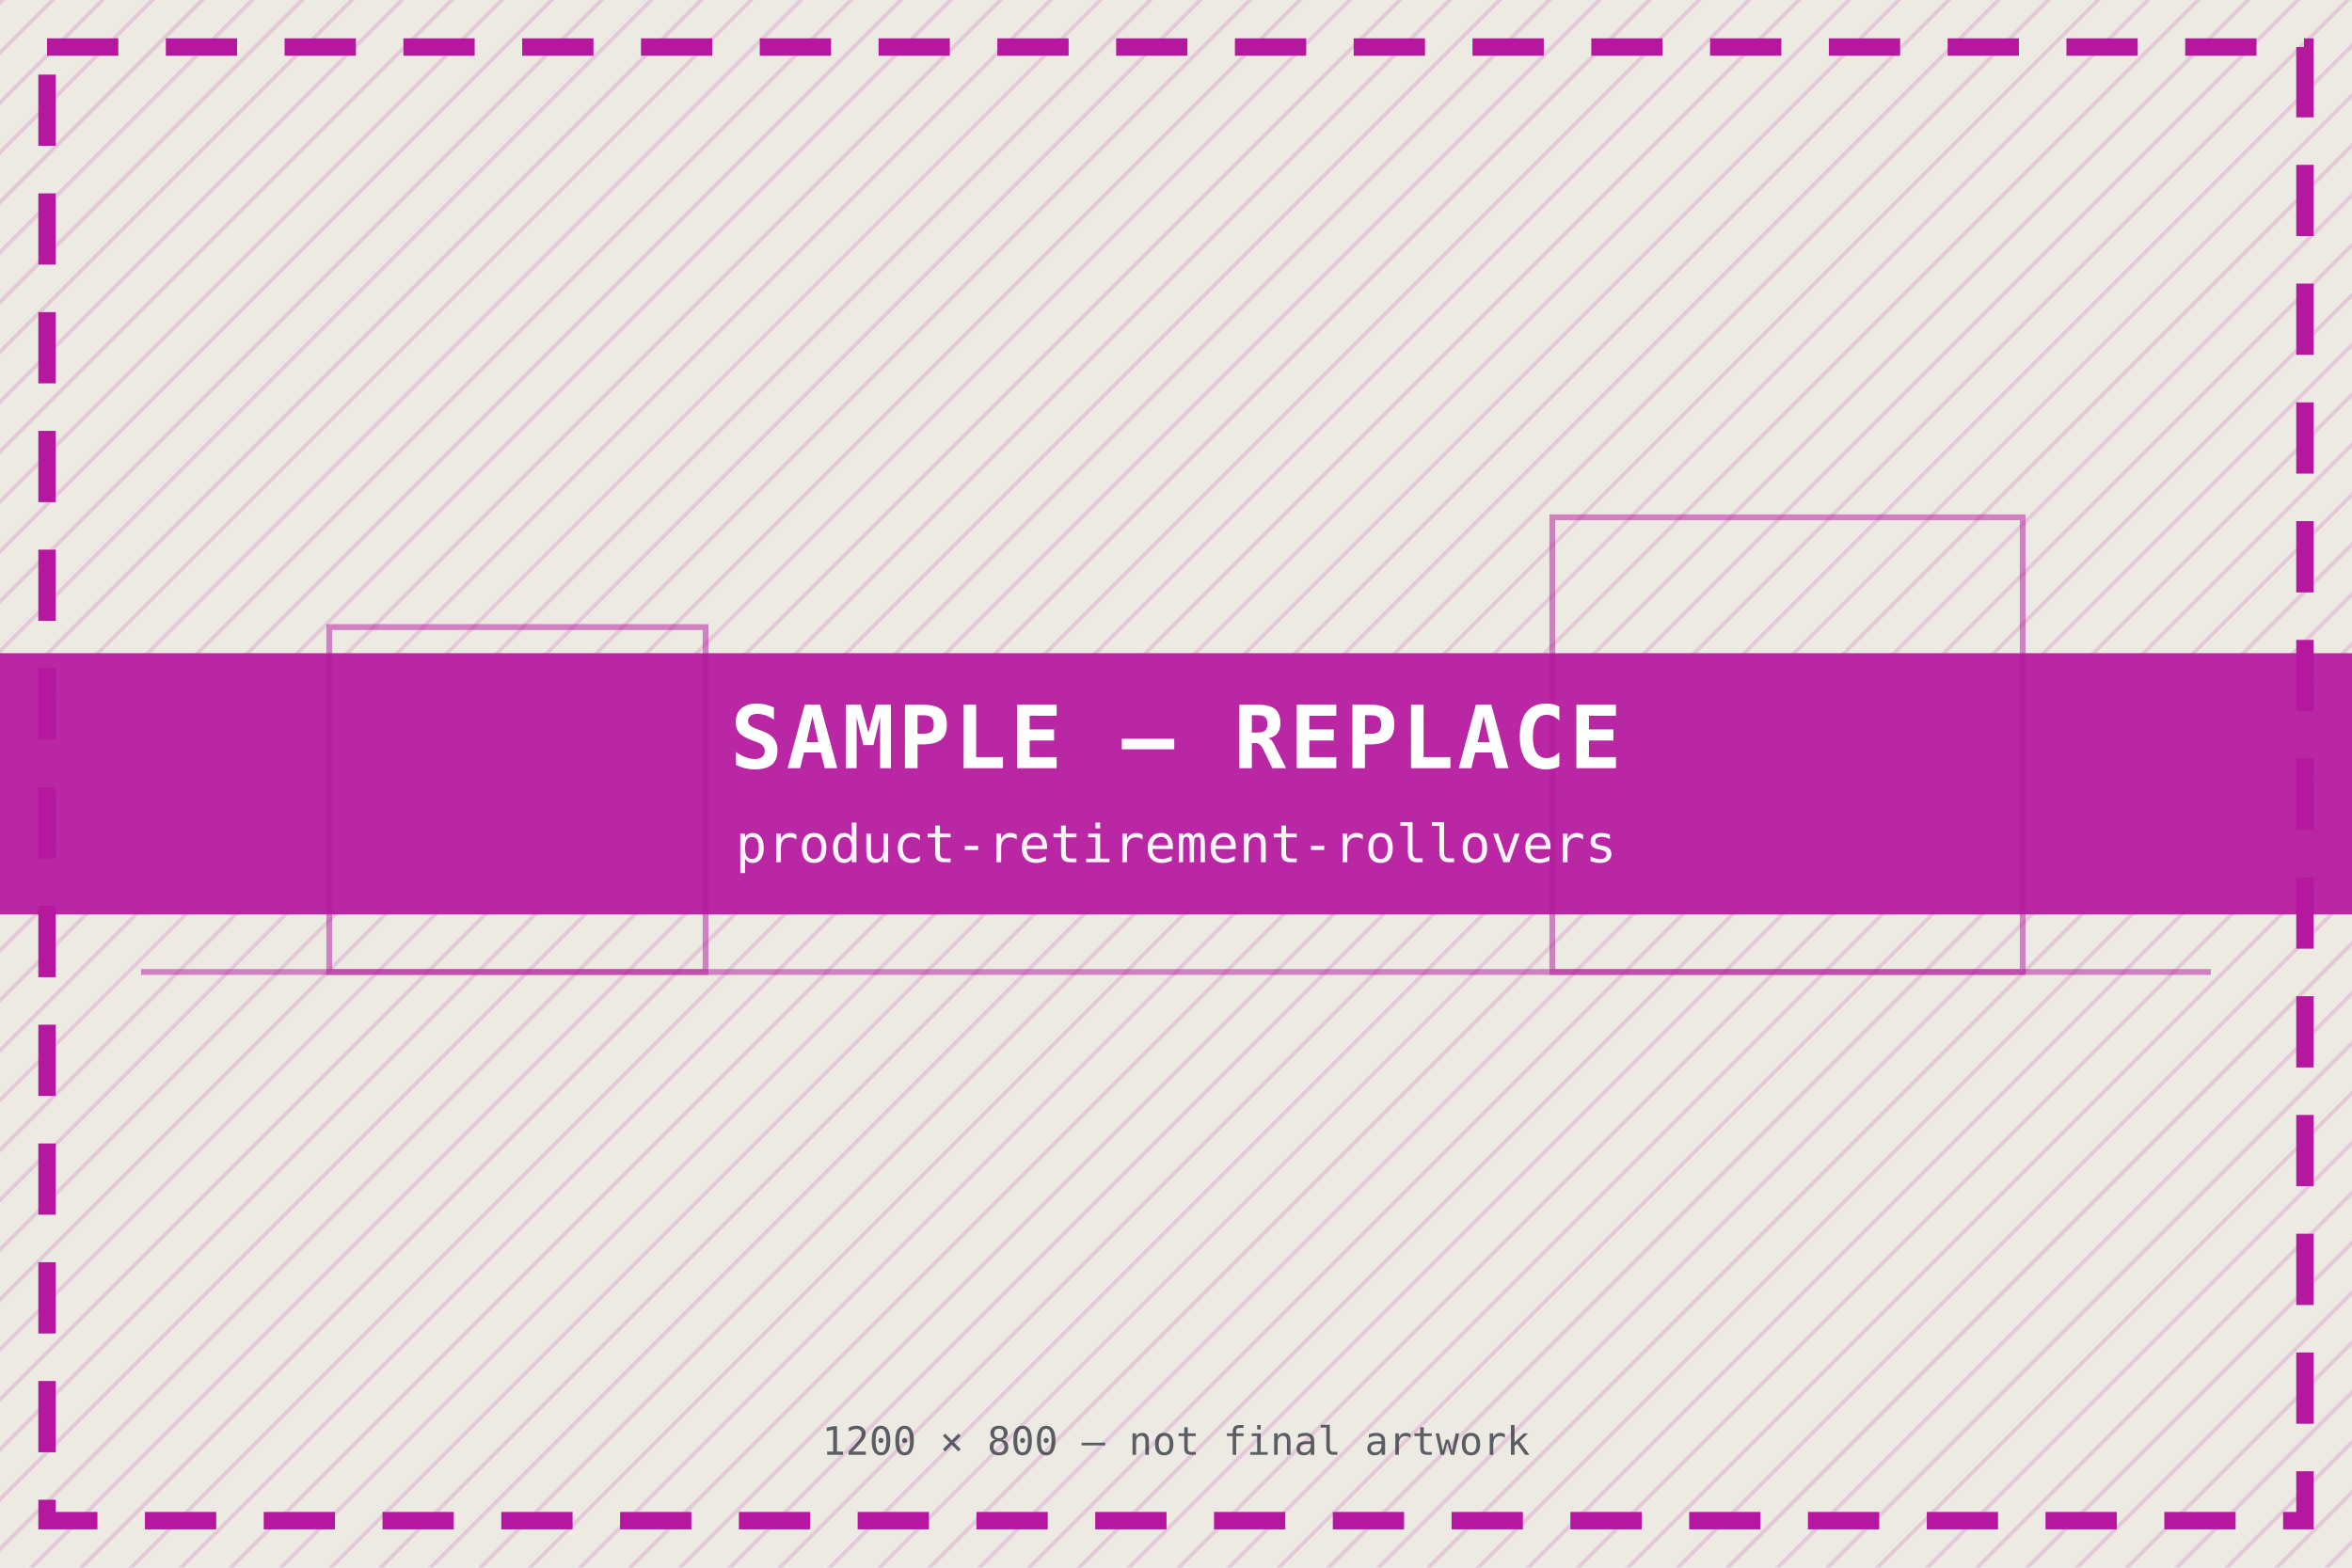
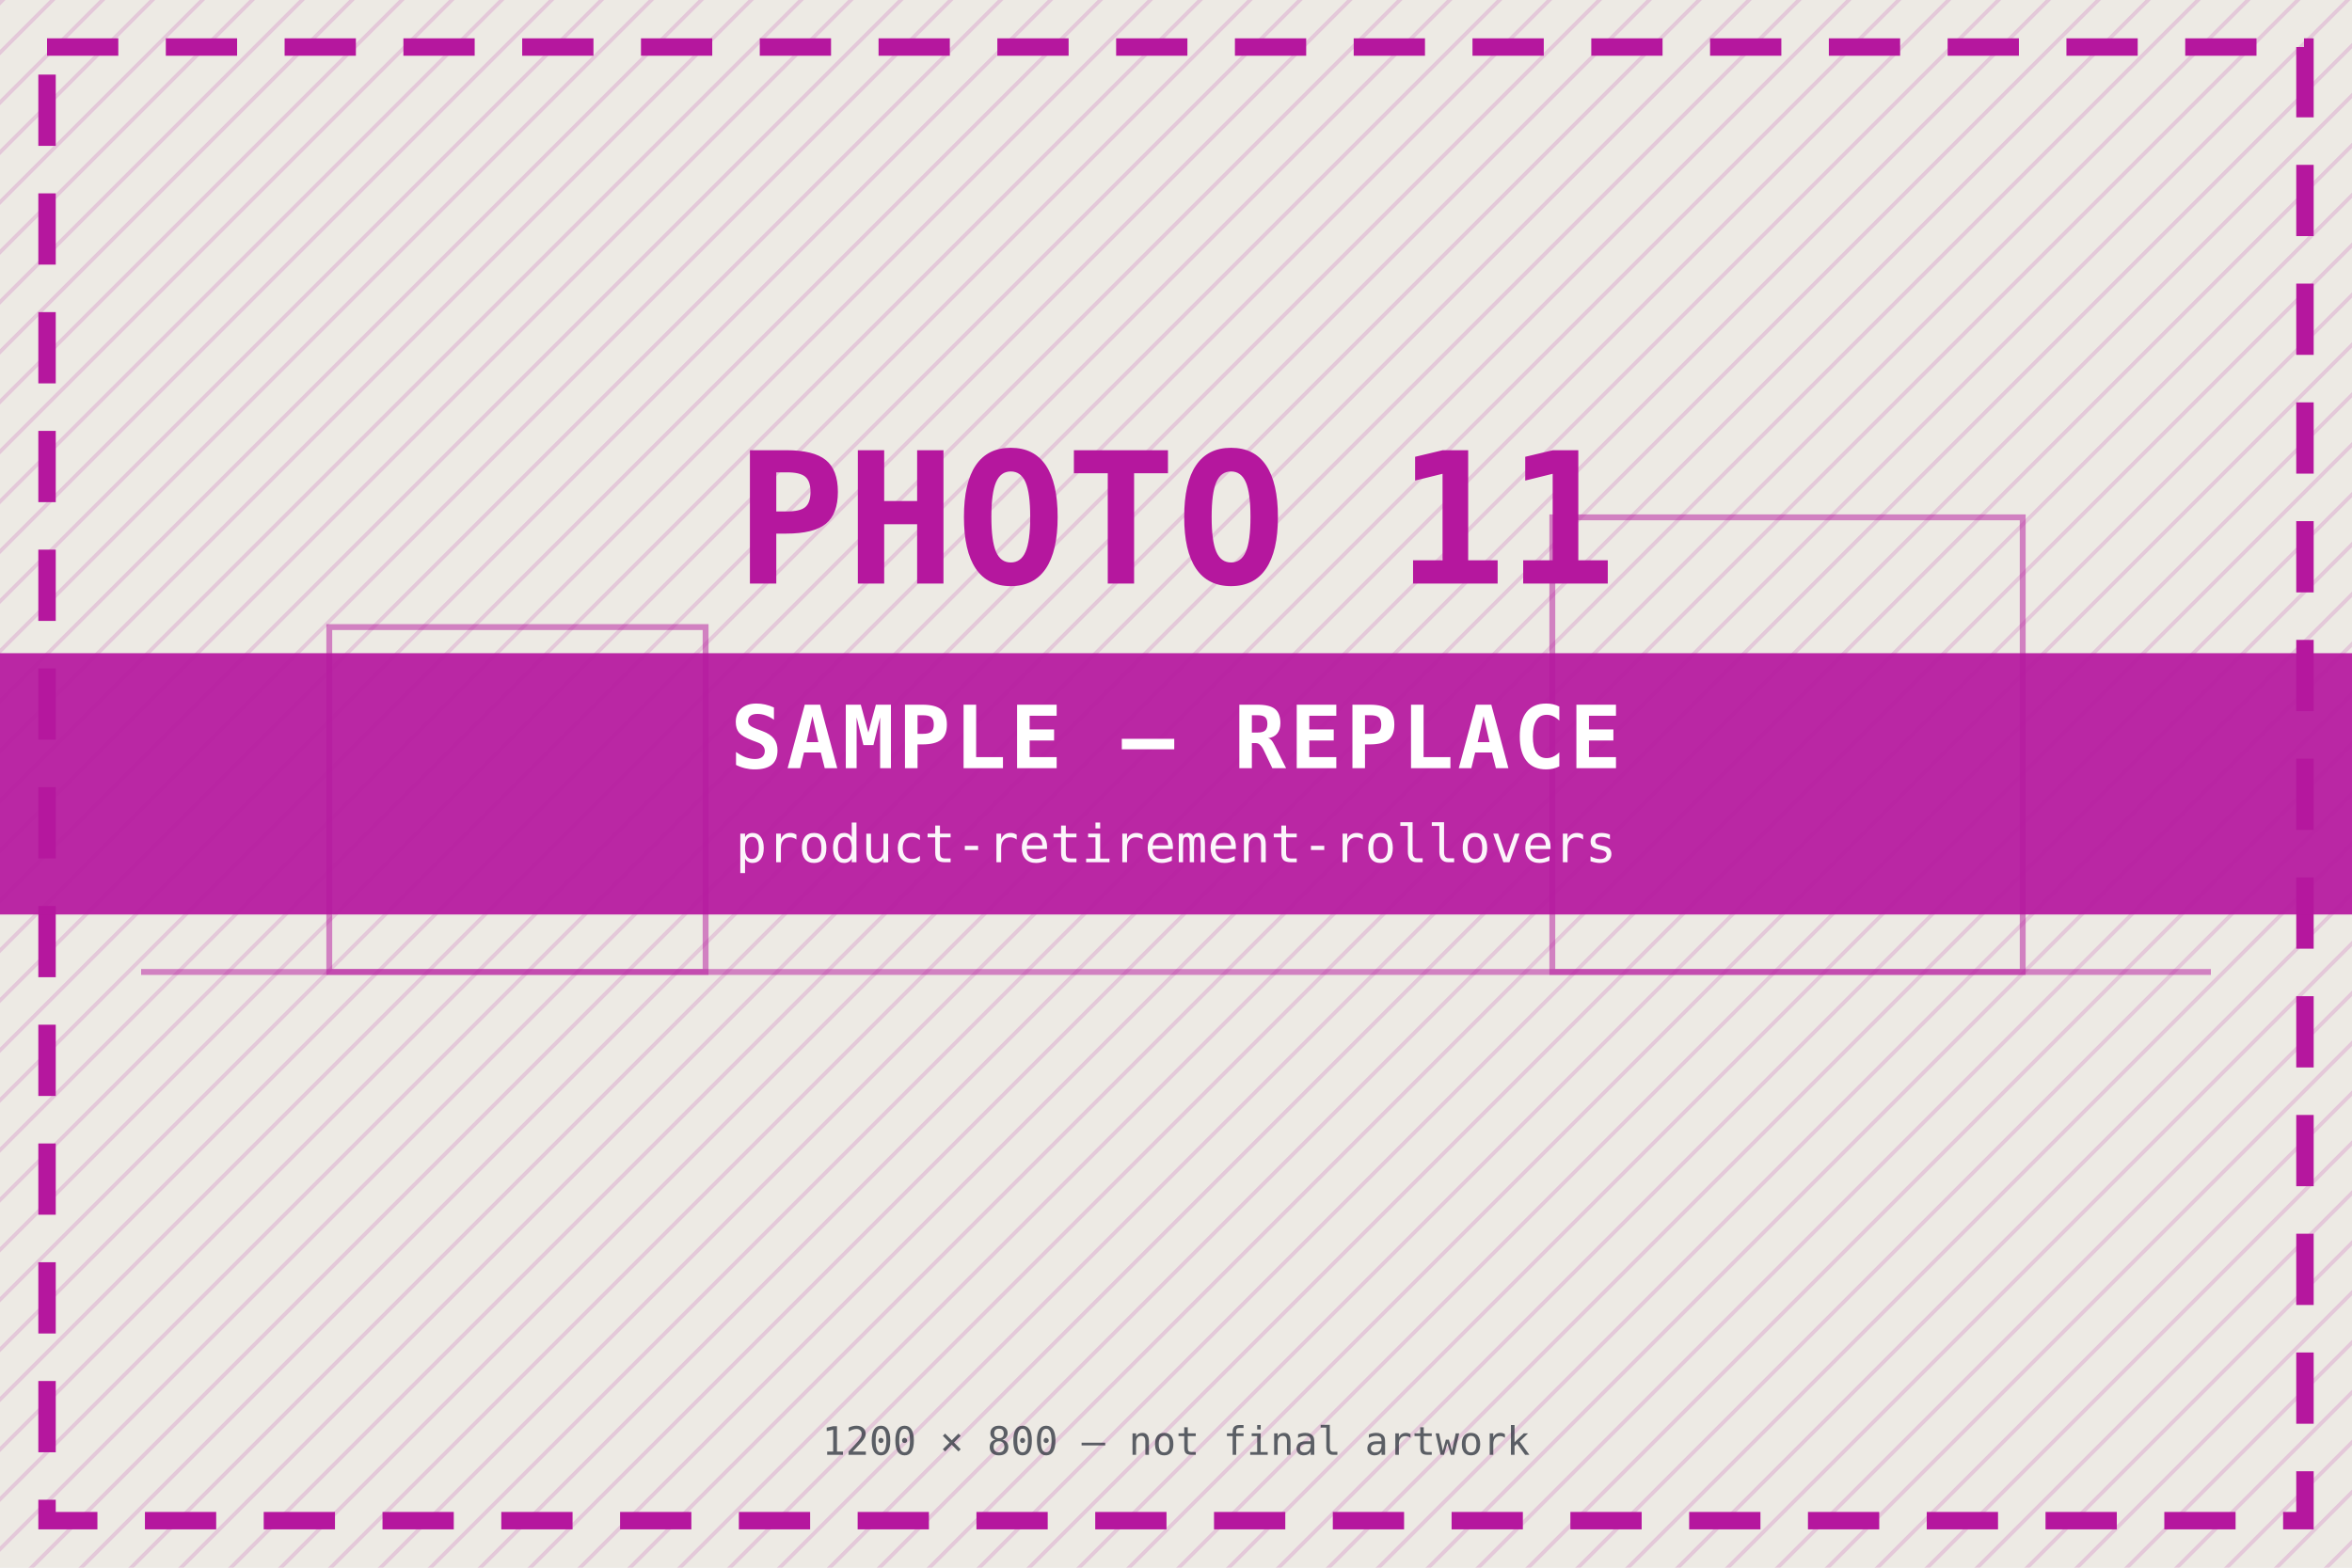
<svg xmlns="http://www.w3.org/2000/svg" width="1200" height="800" viewBox="0 0 1200 800" role="img" aria-label="Sample placeholder, replace before launch">
  <defs>
    <pattern id="hatch" width="18" height="18" patternUnits="userSpaceOnUse" patternTransform="rotate(45)">
      <line x1="0" y1="0" x2="0" y2="18" stroke="#B5179E" stroke-width="4" opacity="0.16" />
    </pattern>
  </defs>
  <rect width="1200" height="800" fill="#EDEAE4" />
  <rect width="1200" height="800" fill="url(#hatch)" />
  <line x1="72" y1="496" x2="1128" y2="496" stroke="#B5179E" stroke-width="3" fill="none" opacity="0.5" />
  <rect x="168" y="320" width="192" height="176" stroke="#B5179E" stroke-width="3" fill="none" opacity="0.5" />
  <rect x="792" y="264" width="240" height="232" stroke="#B5179E" stroke-width="3" fill="none" opacity="0.5" />
  <rect x="24" y="24" width="1152" height="752" fill="none" stroke="#B5179E" stroke-width="8.889" stroke-dasharray="36.364 24.242" />
  <rect x="0" y="333.333" width="1200" height="133.333" fill="#B5179E" opacity="0.92" />
+   <text x="600" y="297.778" text-anchor="middle" font-family="ui-monospace, SFMono-Regular, Menlo, monospace" font-size="93.333" font-weight="700" fill="#B5179E">PHOTO 11</text>
  <text x="600" y="392" text-anchor="middle" font-family="ui-monospace, SFMono-Regular, Menlo, monospace" font-size="44.444" font-weight="700" fill="#FFFFFF" letter-spacing="1.778">SAMPLE — REPLACE</text>
  <text x="600" y="440" text-anchor="middle" font-family="ui-monospace, SFMono-Regular, Menlo, monospace" font-size="26.667" fill="#FFFFFF" opacity="0.95">product-retirement-rollovers</text>
  <text x="600" y="742.4" text-anchor="middle" font-family="ui-monospace, SFMono-Regular, Menlo, monospace" font-size="20" fill="#2A2F3A" opacity="0.75">1200 × 800 — not final artwork</text>
</svg>
